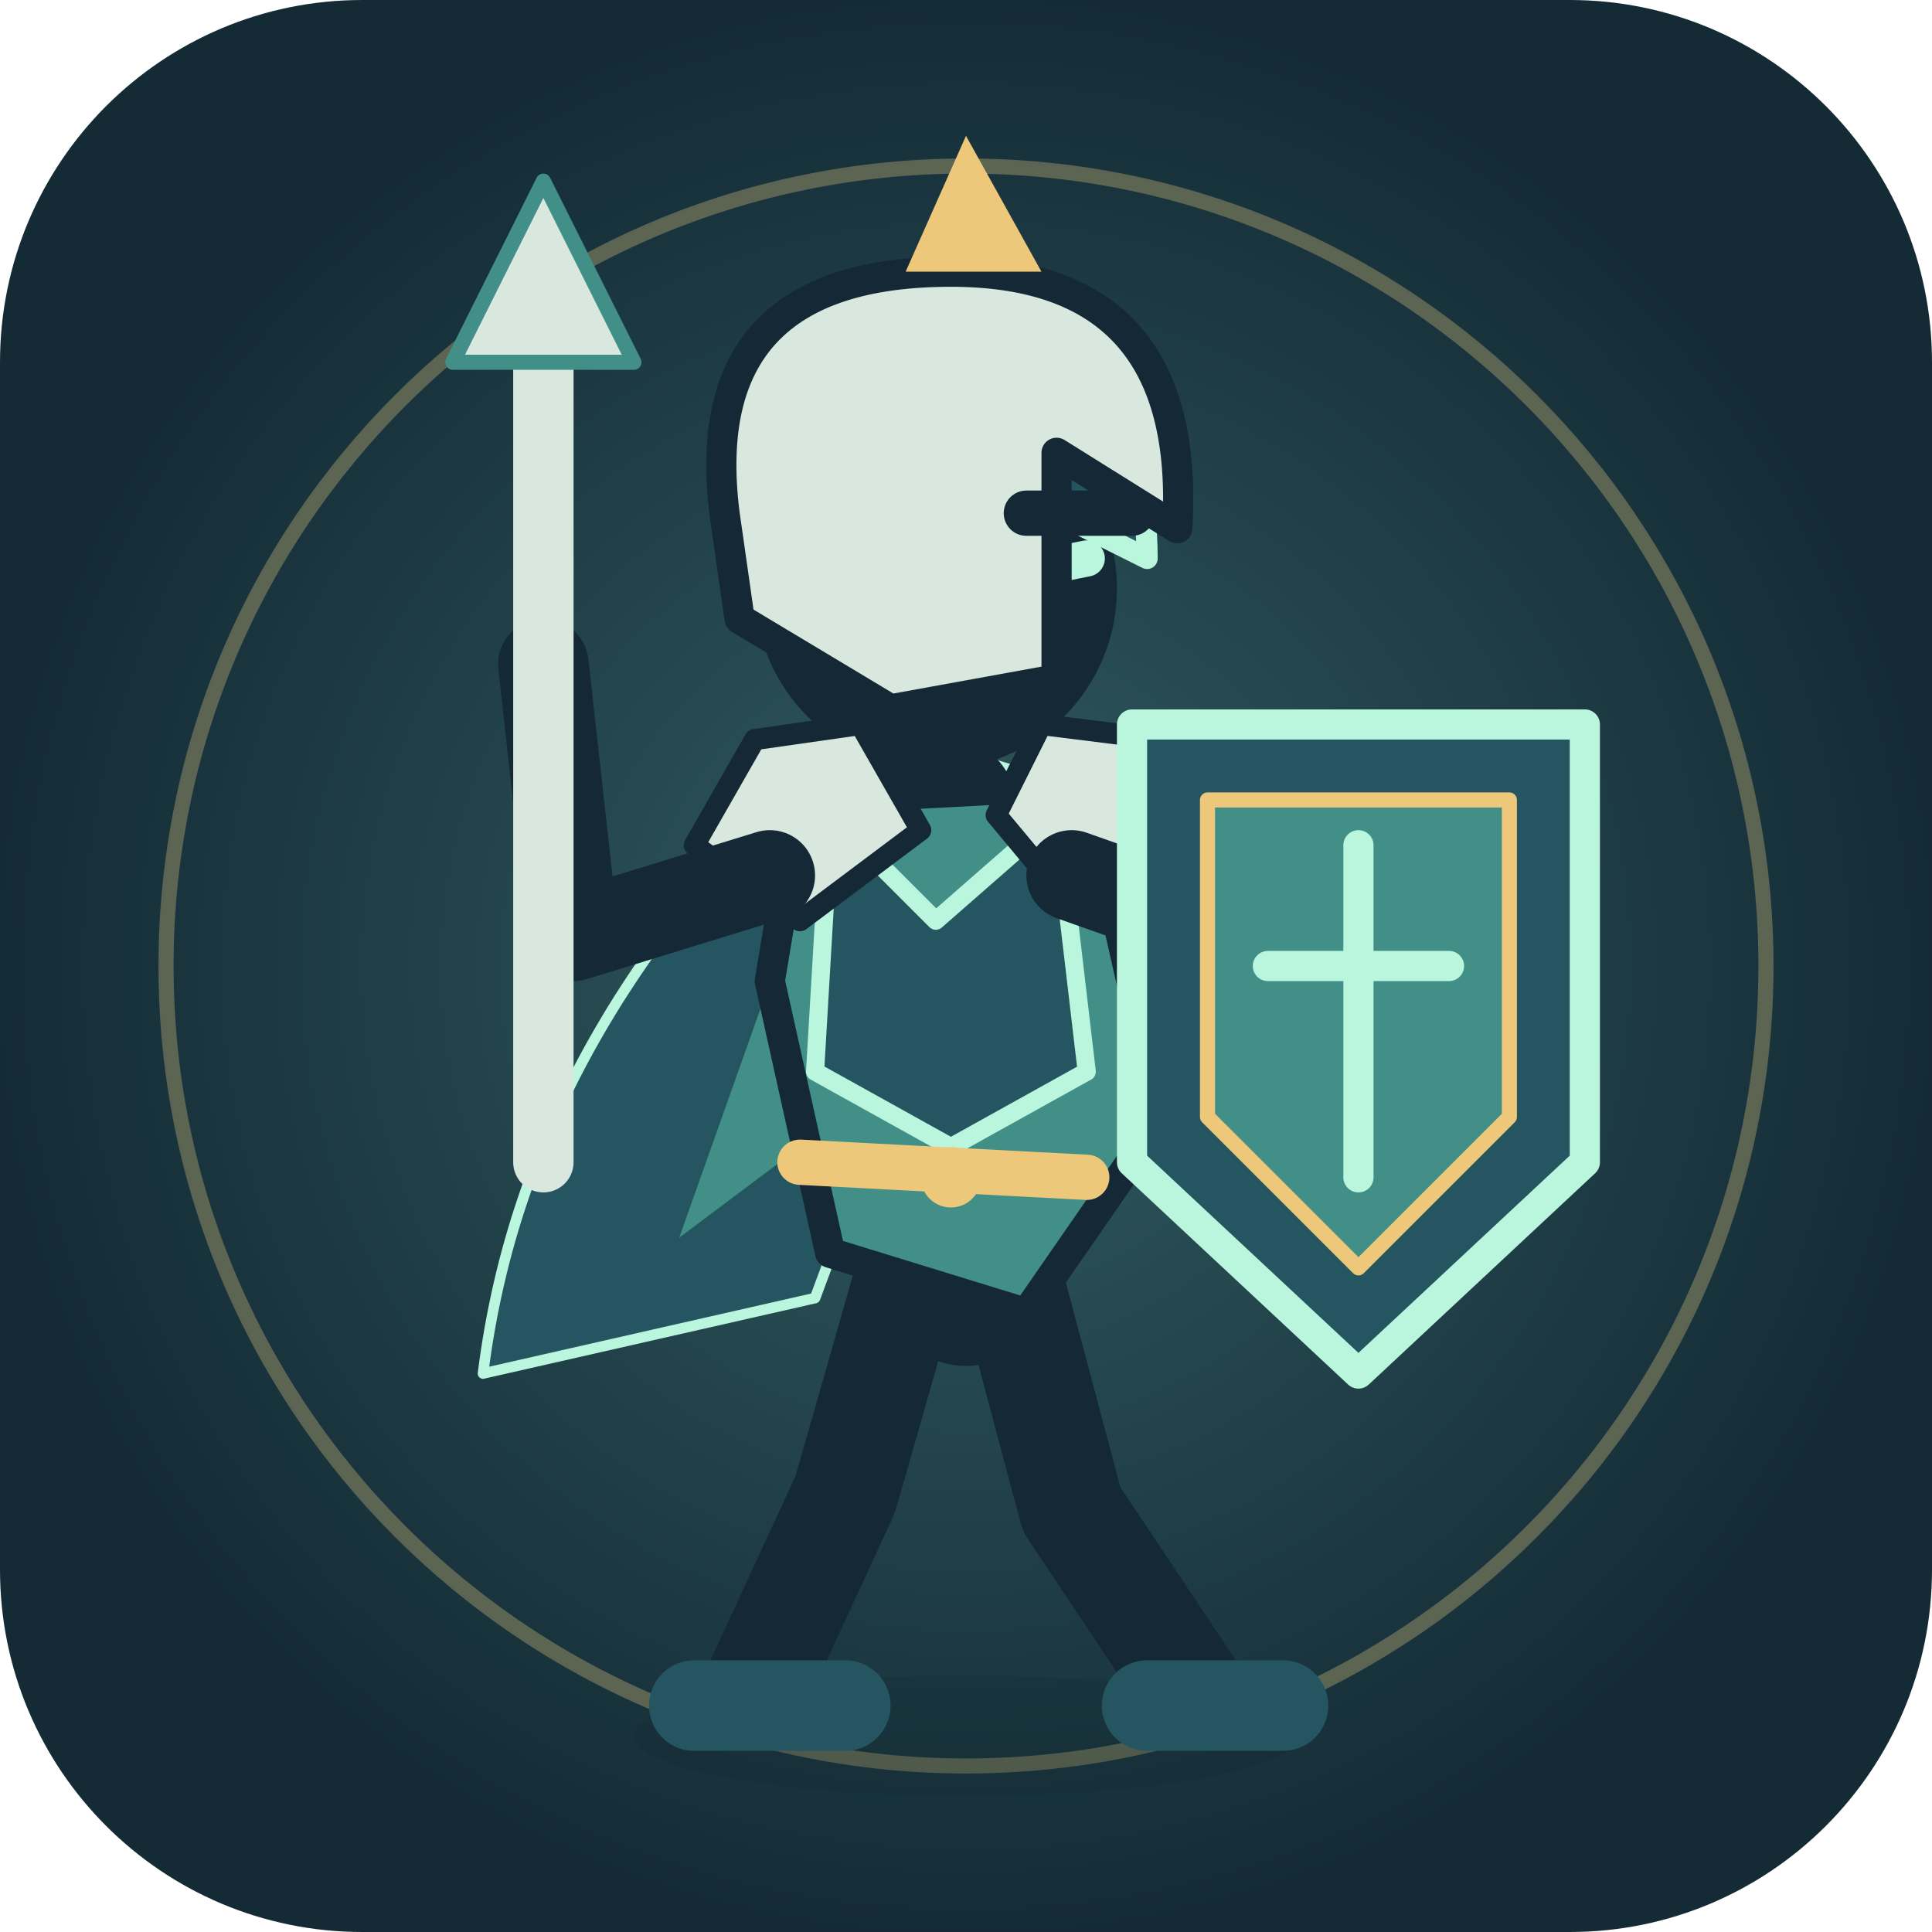
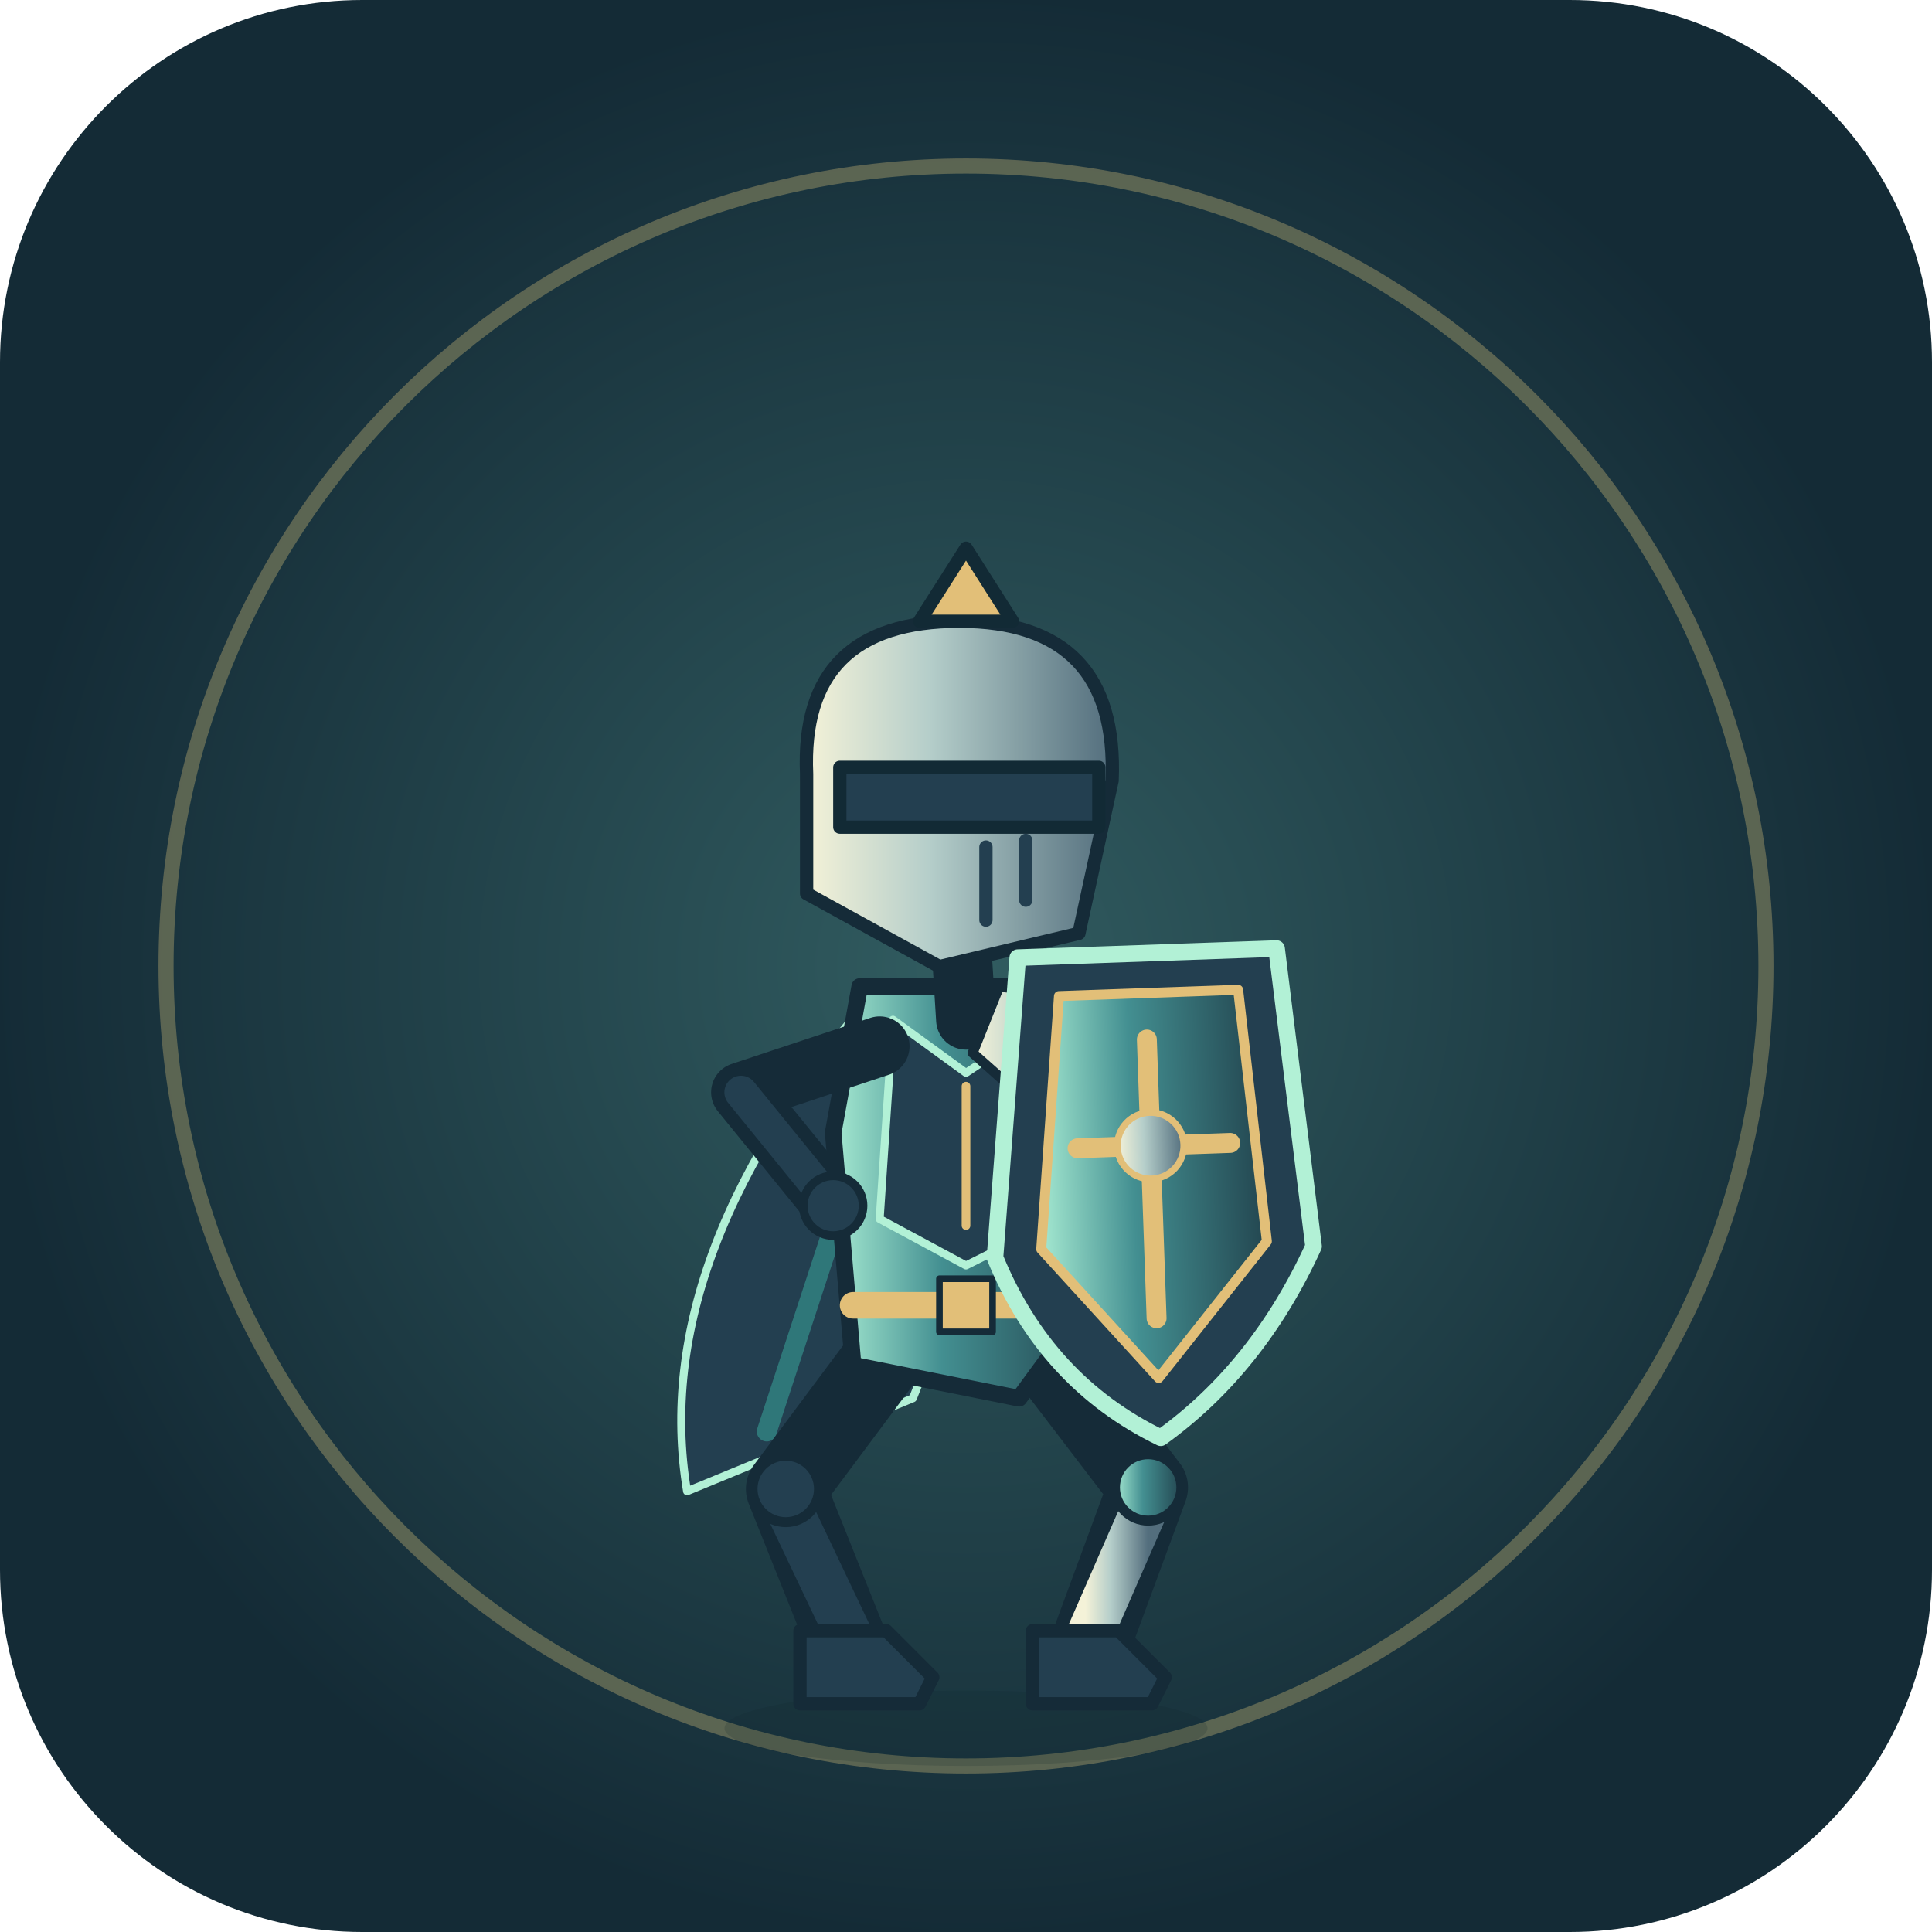
<svg xmlns="http://www.w3.org/2000/svg" width="128" height="128" viewBox="0 0 128 128">
  <defs>
    <radialGradient id="g">
      <stop stop-color="#315c60" />
      <stop offset="1" stop-color="#142b36" />
    </radialGradient>
  </defs>
  <rect width="128" height="128" rx="24" fill="url(#g)" />
  <circle cx="64" cy="64" r="53" fill="none" stroke="#d8bf7a" stroke-opacity=".35" />
-   <ellipse cx="64" cy="115" rx="22" ry="4" fill="#0c2228" opacity=".16" />
-   <g transform="translate(64 112) scale(1) translate(-64 -112)">
-     <g opacity="1" transform="translate(64 112) rotate(0) translate(-64 -112)">
-       <g transform="translate(0 0)">
-         <path d="M57 48 Q35 67 32 91 L54 86 L67 51Z" fill="#265562" stroke="#b9f6dd" stroke-width="0.7" stroke-linejoin="round" />
-         <path d="M56 51L45 82L53 76Z" fill="#428f88" stroke="none" stroke-width="1" stroke-linejoin="round" />
-         <path d="M60 85L56 99L50 112" fill="none" stroke="#142835" stroke-width="7" stroke-linecap="round" stroke-linejoin="round" />
-         <path d="M67 85L71 100L79 112" fill="none" stroke="#142835" stroke-width="7" stroke-linecap="round" stroke-linejoin="round" />
-         <path d="M46 113h10" fill="none" stroke="#265562" stroke-width="6" stroke-linecap="round" stroke-linejoin="round" />
-         <path d="M76 113h9" fill="none" stroke="#265562" stroke-width="6" stroke-linecap="round" stroke-linejoin="round" />
-         <path d="M62 54L64 85" fill="none" stroke="#142835" stroke-width="11" stroke-linecap="round" stroke-linejoin="round" />
-         <path d="M53 53L72 52L77 74L68 87L55 83L51 65Z" fill="#428f88" stroke="#142835" stroke-width="2" stroke-linejoin="round" />
-         <path d="M55 54L62 61L70 54L72 71L63 76L54 71Z" fill="#265562" stroke="#b9f6dd" stroke-width="1.2" stroke-linejoin="round" />
-         <path d="M53 77L72 78" fill="none" stroke="#edc77a" stroke-width="3" stroke-linecap="round" stroke-linejoin="round" />
-         <circle cx="63" cy="78" r="2" fill="#edc77a" stroke="none" stroke-width="1" />
-         <circle cx="62" cy="39" r="12" fill="#142835" stroke="none" stroke-width="1" />
-         <path d="M50 36Q52 21 64 23Q76 24 76 37L68 33L54 37Z" fill="#265562" stroke="#b9f6dd" stroke-width="1.4" stroke-linejoin="round" />
-         <path d="M51 30L57 22L69 22L75 31L65 28Z" fill="#428f88" stroke="none" stroke-width="1" stroke-linejoin="round" />
-         <path d="M67 38L72 37" fill="none" stroke="#b9f6dd" stroke-width="2.4" stroke-linecap="round" stroke-linejoin="round" />
-         <path d="M50 49L57 48L61 55L53 61L46 56Z" fill="#d9e8de" stroke="#142835" stroke-width="1.4" stroke-linejoin="round" />
-         <path d="M69 48L77 49L80 56L71 60L66 54Z" fill="#d9e8de" stroke="#142835" stroke-width="1.4" stroke-linejoin="round" />
-         <path d="M48 34Q46 18 63 18Q79 18 78 35L70 30L70 45L59 47L49 41Z" fill="#d9e8de" stroke="#142835" stroke-width="2" stroke-linejoin="round" />
-         <path d="M60 18L64 9L69 18Z" fill="#edc77a" stroke="none" stroke-width="1" stroke-linejoin="round" />
-         <path d="M68 34h7" fill="none" stroke="#142835" stroke-width="3" stroke-linecap="round" stroke-linejoin="round" />
-         <path d="M51 58L38 62L36 44" fill="none" stroke="#142835" stroke-width="6" stroke-linecap="round" stroke-linejoin="round" />
-         <path d="M36 77L36 24" fill="none" stroke="#d9e8de" stroke-width="4" stroke-linecap="round" stroke-linejoin="round" />
-         <path d="M30 24L36 12L42 24Z" fill="#d9e8de" stroke="#428f88" stroke-width="1" stroke-linejoin="round" />
-         <g transform="translate(0 0)">
-           <path d="M71 58L88 64" fill="none" stroke="#142835" stroke-width="6" stroke-linecap="round" stroke-linejoin="round" />
-           <path d="M75 48L105 48L105 77L90 91L75 77Z" fill="#265562" stroke="#b9f6dd" stroke-width="2" stroke-linejoin="round" />
-           <path d="M80 53L100 53L100 74L90 84L80 74Z" fill="#428f88" stroke="#edc77a" stroke-width="1" stroke-linejoin="round" />
-           <path d="M90 56v22M84 64h12" fill="none" stroke="#b9f6dd" stroke-width="2" stroke-linecap="round" stroke-linejoin="round" />
+   <defs>
+     <linearGradient id="plate">
+       <stop stop-color="#a5e9d1" />
+       <stop offset=".42" stop-color="#438f91" />
+       <stop offset="1" stop-color="#234650" />
+     </linearGradient>
+     <linearGradient id="steel">
+       <stop stop-color="#f4f2d8" />
+       <stop offset=".4" stop-color="#b5ceca" />
+       <stop offset="1" stop-color="#536e7d" />
+     </linearGradient>
+     <linearGradient id="leather">
+       <stop stop-color="#ca9a59" />
+       <stop offset="1" stop-color="#77583d" />
+     </linearGradient>
+     <radialGradient id="orb">
+       <stop stop-color="#fffce0" />
+       <stop offset=".4" stop-color="#a5e9d1" />
+       <stop offset="1" stop-color="#438f91" />
+     </radialGradient>
+   </defs>
+   <g transform="scale(.666667)">
+     <g transform="scale(.75)">
+       <ellipse cx="128" cy="229" rx="32" ry="5" fill="#0c232b" opacity=".17" />
+       <g opacity="1" transform="translate(128 224) scale(.88) translate(-128 -224)">
+         <path d="M115 118 Q80 158 86 194 L120 180 L141 127Z" fill="#233f50" stroke="#b2f1d6" stroke-width="1.2" stroke-linejoin="round" />
+         <path d="M116 130L98 185" fill="none" stroke="#2f7779" stroke-width="3" stroke-linecap="round" stroke-linejoin="round" />
+         <path d="M120 168L100.86 193.65L111 219" fill="none" stroke="#152b38" stroke-width="12" stroke-linecap="round" stroke-linejoin="round" />
+         <path d="M100.86 195.65L111 217" fill="none" stroke="#233f50" stroke-width="7" stroke-linecap="round" stroke-linejoin="round" />
+         <circle cx="100.86" cy="193.65" r="5" fill="#233f50" stroke="#152b38" stroke-width="1.5" />
+         <path d="M103 215L116 215L123 222L121 226H103Z" fill="#233f50" stroke="#152b38" stroke-width="2" stroke-linejoin="round" />
+         <path d="M136 168L155.43 193.42L146 219" fill="none" stroke="#152b38" stroke-width="12" stroke-linecap="round" stroke-linejoin="round" />
+         <path d="M155.43 195.42L146 217" fill="none" stroke="url(#steel)" stroke-width="7" stroke-linecap="round" stroke-linejoin="round" />
+         <circle cx="155.43" cy="193.42" r="5" fill="url(#plate)" stroke="#152b38" stroke-width="1.5" />
+         <path d="M138 215L151 215L158 222L156 226H138Z" fill="#233f50" stroke="#152b38" stroke-width="2" stroke-linejoin="round" />
+         <path d="M112 118L144 118L147 165L136 180L111 175L108 140Z" fill="url(#plate)" stroke="#152b38" stroke-width="2.5" stroke-linejoin="round" />
+         <path d="M117 123L128 131L140 123L140 154L128 160L115 153Z" fill="#233f50" stroke="#b2f1d6" stroke-width="1.2" stroke-linejoin="round" />
+         <path d="M128 133L128 154" fill="none" stroke="#e2bf78" stroke-width="1.3" stroke-linecap="round" stroke-linejoin="round" />
+         <path d="M111 166L145 166" fill="none" stroke="#e2bf78" stroke-width="4" stroke-linecap="round" stroke-linejoin="round" />
+         <path d="M124 162h8v8h-8Z" fill="#e2bf78" stroke="#152b38" stroke-width="1" stroke-linejoin="round" />
+         <path d="M128 123L127 107" fill="none" stroke="#152b38" stroke-width="9" stroke-linecap="round" stroke-linejoin="round" />
+         <g transform="translate(127 92) rotate(0)">
+           <circle cx="0" cy="0" r="18" fill="#152b38" stroke="none" stroke-width="1" />
+           <path d="M-23 -6Q-24 -29 0 -29Q24 -29 23 -5L18 18L-3 23L-23 12Z" fill="url(#steel)" stroke="#152b38" stroke-width="2" stroke-linejoin="round" />
+           <path d="M-6 -29L1 -40L8 -29Z" fill="#e2bf78" stroke="#122a35" stroke-width="2" stroke-linejoin="round" />
+           <path d="M-18 -7H21V2H-18Z" fill="#233f50" stroke="#122a35" stroke-width="2" stroke-linejoin="round" />
+           <path d="M4 5V16M10 4V13" fill="none" stroke="#233f50" stroke-width="2" stroke-linecap="round" stroke-linejoin="round" />
+         </g>
+         <path d="M115 127L94.12 133.93L108 151" fill="none" stroke="#152b38" stroke-width="9" stroke-linecap="round" stroke-linejoin="round" />
+         <path d="M94.12 133.93L108 151" fill="none" stroke="#233f50" stroke-width="5" stroke-linecap="round" stroke-linejoin="round" />
+         <circle cx="108" cy="151" r="4.5" fill="#233f50" stroke="#152b38" stroke-width="1.3" />
+         <path d="M140 126L161.6 130.15L159 152" fill="none" stroke="#152b38" stroke-width="9" stroke-linecap="round" stroke-linejoin="round" />
+         <path d="M161.6 130.15L159 152" fill="none" stroke="url(#steel)" stroke-width="5" stroke-linecap="round" stroke-linejoin="round" />
+         <circle cx="159" cy="152" r="4.5" fill="#233f50" stroke="#152b38" stroke-width="1.3" />
+         <path d="M133 118L148 120L152 132L138 136L129 128Z" fill="url(#steel)" stroke="#152b38" stroke-width="1.5" stroke-linejoin="round" />
+         <g transform="translate(155 148) rotate(-2)">
+           <path d="M-18 -35L21 -35L25 10Q16 28 1 38Q-16 29 -23 10Z" fill="#233f50" stroke="#b2f1d6" stroke-width="2.5" stroke-linejoin="round" />
+           <path d="M-12 -29L15 -29L18 9L1 29L-16 9Z" fill="url(#plate)" stroke="#e2bf78" stroke-width="1.5" stroke-linejoin="round" />
+           <path d="M1 -22V20M-10 -6H13" fill="none" stroke="#e2bf78" stroke-width="3" stroke-linecap="round" stroke-linejoin="round" />
+           <circle cx="1" cy="-6" r="5" fill="url(#steel)" stroke="#e2bf78" stroke-width="1" />
        </g>
      </g>
    </g>
  </g>
</svg>
